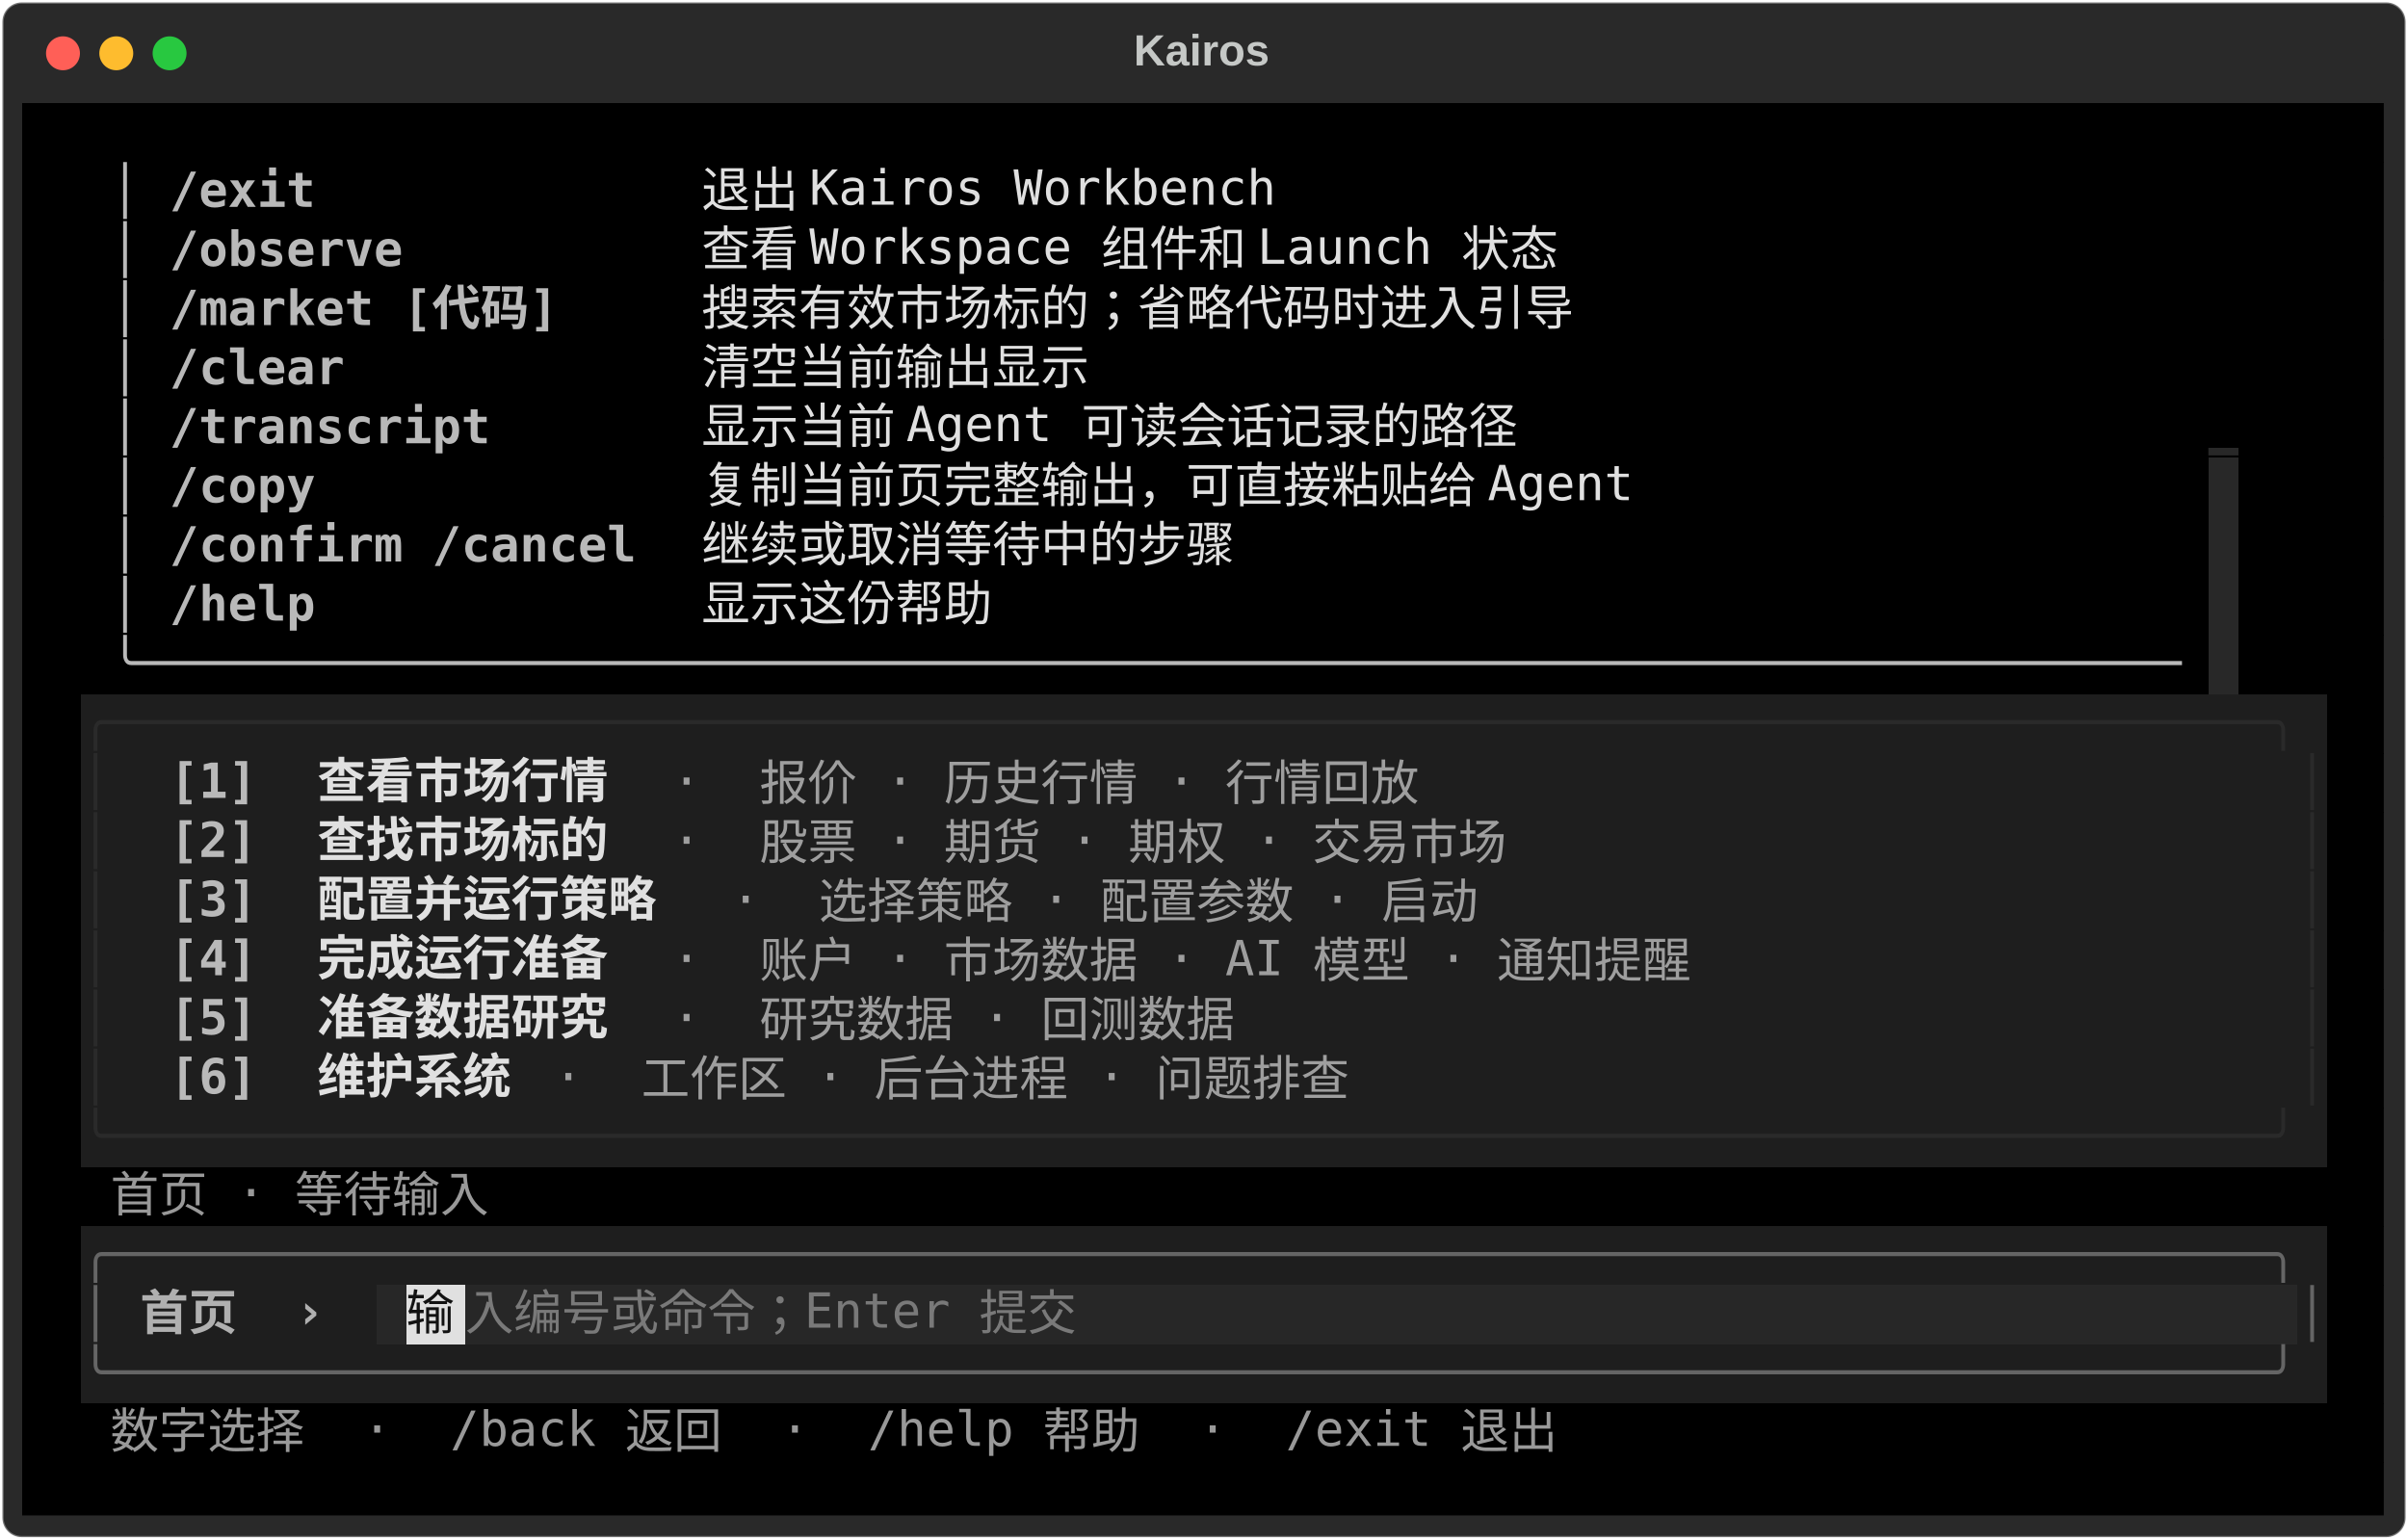
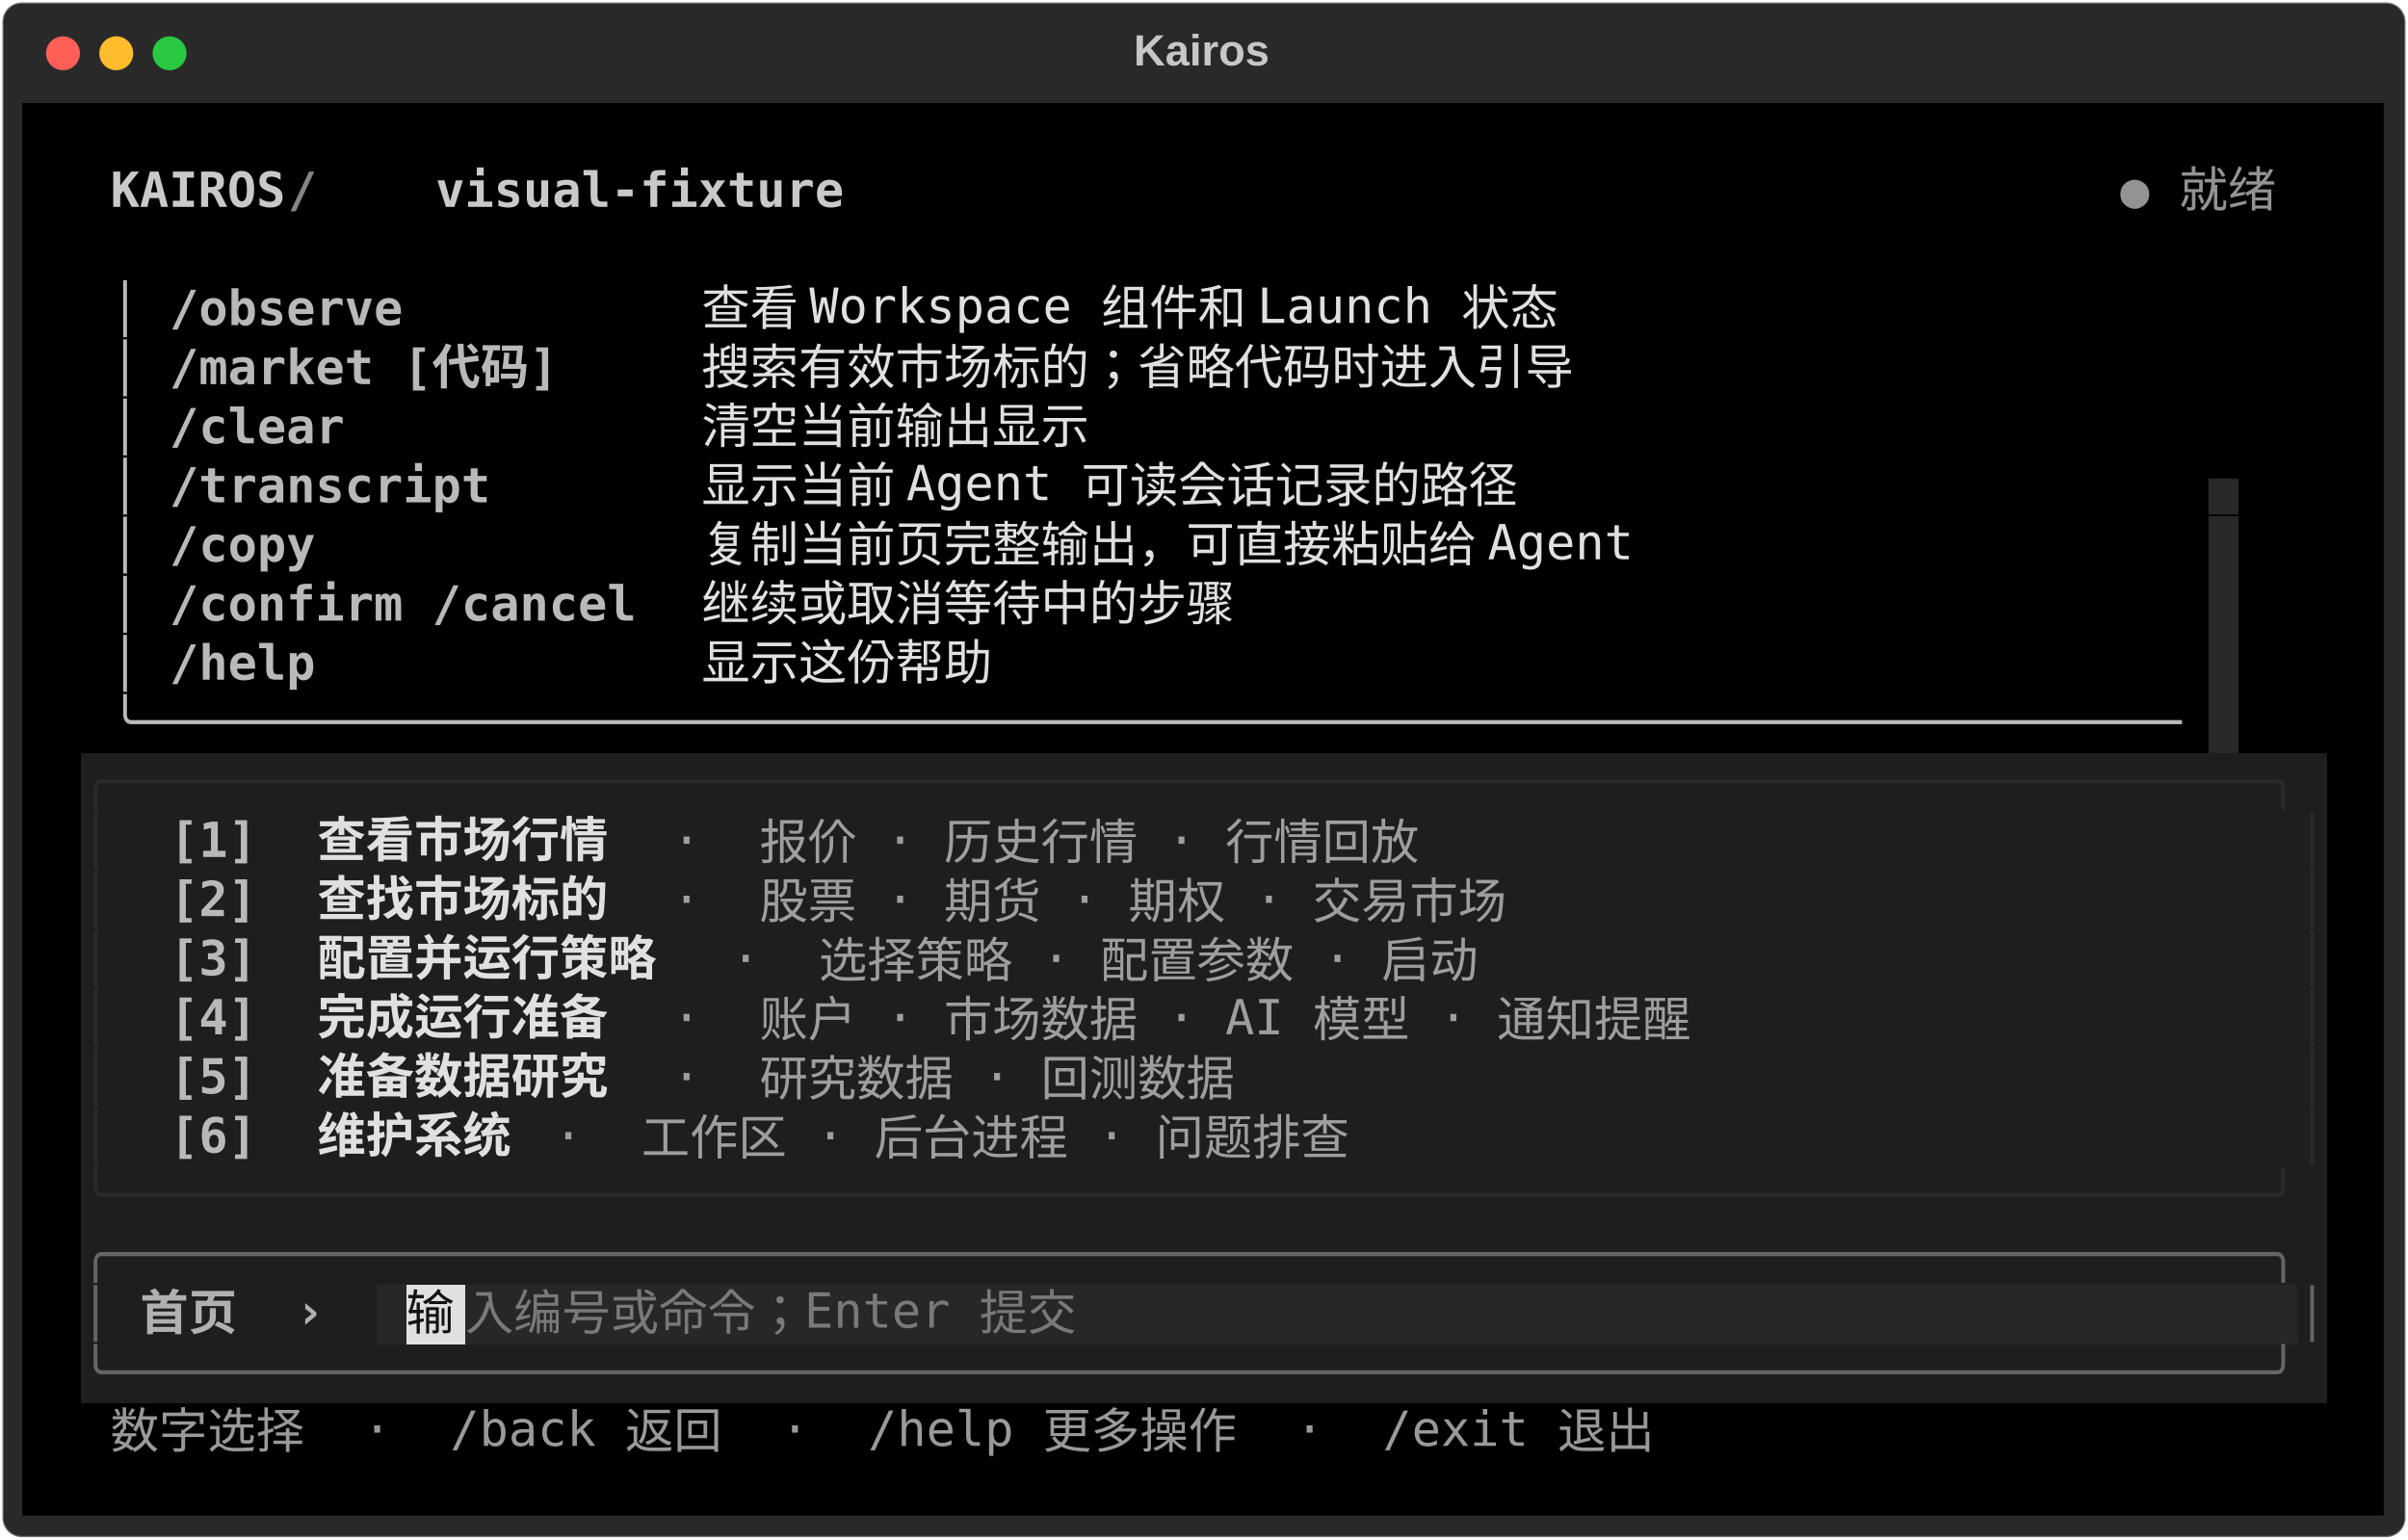
<svg xmlns="http://www.w3.org/2000/svg" class="rich-terminal" viewBox="0 0 994 635.6">
  <style>

    @font-face {
        font-family: "Fira Code";
        src: local("FiraCode-Regular"),
                url("https://cdnjs.cloudflare.com/ajax/libs/firacode/6.2.0/woff2/FiraCode-Regular.woff2") format("woff2"),
                url("https://cdnjs.cloudflare.com/ajax/libs/firacode/6.2.0/woff/FiraCode-Regular.woff") format("woff");
        font-style: normal;
        font-weight: 400;
    }
    @font-face {
        font-family: "Fira Code";
        src: local("FiraCode-Bold"),
                url("https://cdnjs.cloudflare.com/ajax/libs/firacode/6.2.0/woff2/FiraCode-Bold.woff2") format("woff2"),
                url("https://cdnjs.cloudflare.com/ajax/libs/firacode/6.2.0/woff/FiraCode-Bold.woff") format("woff");
        font-style: bold;
        font-weight: 700;
    }

    .terminal-matrix {
        font-family: Fira Code, monospace;
        font-size: 20px;
        line-height: 24.4px;
        font-variant-east-asian: full-width;
    }

    .terminal-title {
        font-size: 18px;
        font-weight: bold;
        font-family: arial;
    }

    .terminal-r1 { fill: #c5c8c6 }
- .terminal-r2 { fill: #b9b9b9 }
- .terminal-r3 { fill: #e0e0e0 }
- .terminal-r4 { fill: #b9b9b9;font-weight: bold }
- .terminal-r5 { fill: #282828 }
- .terminal-r6 { fill: #000000 }
- .terminal-r7 { fill: #2a2a2a }
- .terminal-r8 { fill: #e0e0e0;font-weight: bold }
- .terminal-r9 { fill: #9e9e9e }
- .terminal-r10 { fill: #999999 }
- .terminal-r11 { fill: #656565 }
- .terminal-r12 { fill: #b0b0b0;font-weight: bold }
- .terminal-r13 { fill: #121212 }
- .terminal-r14 { fill: #797979 }
+ .terminal-r2 { fill: #c9c9c9;font-weight: bold }
+ .terminal-r3 { fill: #848484;font-weight: bold }
+ .terminal-r4 { fill: #939393 }
+ .terminal-r5 { fill: #b9b9b9 }
+ .terminal-r6 { fill: #e0e0e0 }
+ .terminal-r7 { fill: #b9b9b9;font-weight: bold }
+ .terminal-r8 { fill: #282828 }
+ .terminal-r9 { fill: #000000 }
+ .terminal-r10 { fill: #2a2a2a }
+ .terminal-r11 { fill: #e0e0e0;font-weight: bold }
+ .terminal-r12 { fill: #9e9e9e }
+ .terminal-r13 { fill: #656565 }
+ .terminal-r14 { fill: #b0b0b0;font-weight: bold }
+ .terminal-r15 { fill: #121212 }
+ .terminal-r16 { fill: #797979 }
+ .terminal-r17 { fill: #999999 }
    </style>
  <defs>
    <clipPath id="terminal-clip-terminal">
      <rect x="0" y="0" width="975.0" height="584.6" />
    </clipPath>
    <clipPath id="terminal-line-0">
      <rect x="0" y="1.5" width="976" height="24.65" />
    </clipPath>
    <clipPath id="terminal-line-1">
      <rect x="0" y="25.9" width="976" height="24.65" />
    </clipPath>
    <clipPath id="terminal-line-2">
      <rect x="0" y="50.3" width="976" height="24.65" />
    </clipPath>
    <clipPath id="terminal-line-3">
      <rect x="0" y="74.7" width="976" height="24.65" />
    </clipPath>
    <clipPath id="terminal-line-4">
      <rect x="0" y="99.1" width="976" height="24.65" />
    </clipPath>
    <clipPath id="terminal-line-5">
      <rect x="0" y="123.5" width="976" height="24.65" />
    </clipPath>
    <clipPath id="terminal-line-6">
      <rect x="0" y="147.9" width="976" height="24.65" />
    </clipPath>
    <clipPath id="terminal-line-7">
      <rect x="0" y="172.3" width="976" height="24.65" />
    </clipPath>
    <clipPath id="terminal-line-8">
      <rect x="0" y="196.7" width="976" height="24.65" />
    </clipPath>
    <clipPath id="terminal-line-9">
      <rect x="0" y="221.1" width="976" height="24.65" />
    </clipPath>
    <clipPath id="terminal-line-10">
      <rect x="0" y="245.5" width="976" height="24.65" />
    </clipPath>
    <clipPath id="terminal-line-11">
      <rect x="0" y="269.9" width="976" height="24.65" />
    </clipPath>
    <clipPath id="terminal-line-12">
      <rect x="0" y="294.3" width="976" height="24.65" />
    </clipPath>
    <clipPath id="terminal-line-13">
      <rect x="0" y="318.7" width="976" height="24.65" />
    </clipPath>
    <clipPath id="terminal-line-14">
      <rect x="0" y="343.1" width="976" height="24.65" />
    </clipPath>
    <clipPath id="terminal-line-15">
      <rect x="0" y="367.5" width="976" height="24.65" />
    </clipPath>
    <clipPath id="terminal-line-16">
      <rect x="0" y="391.9" width="976" height="24.65" />
    </clipPath>
    <clipPath id="terminal-line-17">
      <rect x="0" y="416.3" width="976" height="24.65" />
    </clipPath>
    <clipPath id="terminal-line-18">
      <rect x="0" y="440.7" width="976" height="24.65" />
    </clipPath>
    <clipPath id="terminal-line-19">
      <rect x="0" y="465.1" width="976" height="24.65" />
    </clipPath>
    <clipPath id="terminal-line-20">
      <rect x="0" y="489.5" width="976" height="24.65" />
    </clipPath>
    <clipPath id="terminal-line-21">
      <rect x="0" y="513.9" width="976" height="24.65" />
    </clipPath>
    <clipPath id="terminal-line-22">
      <rect x="0" y="538.3" width="976" height="24.65" />
    </clipPath>
  </defs>
  <rect fill="#292929" stroke="rgba(255,255,255,0.35)" stroke-width="1" x="1" y="1" width="992" height="633.6" rx="8" />
  <text class="terminal-title" fill="#c5c8c6" text-anchor="middle" x="496" y="27">Kairos</text>
  <g transform="translate(26,22)">
    <circle cx="0" cy="0" r="7" fill="#ff5f57" />
    <circle cx="22" cy="0" r="7" fill="#febc2e" />
    <circle cx="44" cy="0" r="7" fill="#28c840" />
  </g>
  <g transform="translate(9, 41)" clip-path="url(#terminal-clip-terminal)">
    <rect fill="#000000" x="0" y="1.5" width="976" height="24.65" shape-rendering="crispEdges" />
    <rect fill="#000000" x="0" y="25.9" width="36.6" height="24.65" shape-rendering="crispEdges" />
-     <rect fill="#000000" x="36.6" y="25.9" width="12.2" height="24.65" shape-rendering="crispEdges" />
-     <rect fill="#000000" x="48.8" y="25.9" width="12.2" height="24.65" shape-rendering="crispEdges" />
-     <rect fill="#000000" x="61" y="25.9" width="219.6" height="24.65" shape-rendering="crispEdges" />
-     <rect fill="#000000" x="280.6" y="25.9" width="622.2" height="24.65" shape-rendering="crispEdges" />
-     <rect fill="#000000" x="902.8" y="25.9" width="12.2" height="24.65" shape-rendering="crispEdges" />
-     <rect fill="#000000" x="915" y="25.9" width="61" height="24.65" shape-rendering="crispEdges" />
-     <rect fill="#000000" x="0" y="50.3" width="36.6" height="24.65" shape-rendering="crispEdges" />
-     <rect fill="#000000" x="36.6" y="50.3" width="12.2" height="24.65" shape-rendering="crispEdges" />
-     <rect fill="#000000" x="48.8" y="50.3" width="12.2" height="24.65" shape-rendering="crispEdges" />
-     <rect fill="#000000" x="61" y="50.3" width="219.6" height="24.65" shape-rendering="crispEdges" />
-     <rect fill="#000000" x="280.6" y="50.3" width="622.2" height="24.65" shape-rendering="crispEdges" />
-     <rect fill="#000000" x="902.8" y="50.3" width="12.2" height="24.65" shape-rendering="crispEdges" />
-     <rect fill="#000000" x="915" y="50.3" width="61" height="24.65" shape-rendering="crispEdges" />
+     <rect fill="#000000" x="36.6" y="25.9" width="73.2" height="24.65" shape-rendering="crispEdges" />
+     <rect fill="#000000" x="109.8" y="25.9" width="61" height="24.65" shape-rendering="crispEdges" />
+     <rect fill="#000000" x="170.8" y="25.9" width="170.8" height="24.65" shape-rendering="crispEdges" />
+     <rect fill="#000000" x="341.6" y="25.9" width="524.6" height="24.65" shape-rendering="crispEdges" />
+     <rect fill="#000000" x="866.2" y="25.9" width="12.2" height="24.65" shape-rendering="crispEdges" />
+     <rect fill="#000000" x="878.4" y="25.9" width="12.2" height="24.65" shape-rendering="crispEdges" />
+     <rect fill="#000000" x="890.6" y="25.9" width="48.8" height="24.65" shape-rendering="crispEdges" />
+     <rect fill="#000000" x="939.4" y="25.9" width="36.6" height="24.65" shape-rendering="crispEdges" />
+     <rect fill="#000000" x="0" y="50.3" width="976" height="24.65" shape-rendering="crispEdges" />
    <rect fill="#000000" x="0" y="74.7" width="36.6" height="24.65" shape-rendering="crispEdges" />
    <rect fill="#000000" x="36.6" y="74.7" width="12.2" height="24.65" shape-rendering="crispEdges" />
    <rect fill="#000000" x="48.8" y="74.7" width="12.2" height="24.65" shape-rendering="crispEdges" />
    <rect fill="#000000" x="61" y="74.7" width="219.6" height="24.65" shape-rendering="crispEdges" />
    <rect fill="#000000" x="280.6" y="74.7" width="622.2" height="24.65" shape-rendering="crispEdges" />
    <rect fill="#000000" x="902.8" y="74.7" width="12.2" height="24.65" shape-rendering="crispEdges" />
    <rect fill="#000000" x="915" y="74.7" width="61" height="24.65" shape-rendering="crispEdges" />
    <rect fill="#000000" x="0" y="99.1" width="36.6" height="24.65" shape-rendering="crispEdges" />
    <rect fill="#000000" x="36.6" y="99.1" width="12.2" height="24.65" shape-rendering="crispEdges" />
    <rect fill="#000000" x="48.8" y="99.1" width="12.2" height="24.65" shape-rendering="crispEdges" />
    <rect fill="#000000" x="61" y="99.1" width="219.6" height="24.65" shape-rendering="crispEdges" />
    <rect fill="#000000" x="280.6" y="99.1" width="622.2" height="24.65" shape-rendering="crispEdges" />
    <rect fill="#000000" x="902.8" y="99.1" width="12.2" height="24.65" shape-rendering="crispEdges" />
    <rect fill="#000000" x="915" y="99.1" width="61" height="24.65" shape-rendering="crispEdges" />
    <rect fill="#000000" x="0" y="123.5" width="36.6" height="24.65" shape-rendering="crispEdges" />
    <rect fill="#000000" x="36.6" y="123.5" width="12.2" height="24.65" shape-rendering="crispEdges" />
    <rect fill="#000000" x="48.8" y="123.5" width="12.2" height="24.65" shape-rendering="crispEdges" />
    <rect fill="#000000" x="61" y="123.5" width="219.6" height="24.65" shape-rendering="crispEdges" />
    <rect fill="#000000" x="280.6" y="123.5" width="622.2" height="24.65" shape-rendering="crispEdges" />
    <rect fill="#000000" x="902.8" y="123.5" width="12.2" height="24.65" shape-rendering="crispEdges" />
    <rect fill="#000000" x="915" y="123.5" width="61" height="24.65" shape-rendering="crispEdges" />
    <rect fill="#000000" x="0" y="147.9" width="36.6" height="24.65" shape-rendering="crispEdges" />
    <rect fill="#000000" x="36.6" y="147.9" width="12.2" height="24.65" shape-rendering="crispEdges" />
    <rect fill="#000000" x="48.8" y="147.9" width="12.2" height="24.65" shape-rendering="crispEdges" />
    <rect fill="#000000" x="61" y="147.9" width="219.6" height="24.65" shape-rendering="crispEdges" />
    <rect fill="#000000" x="280.6" y="147.9" width="622.2" height="24.65" shape-rendering="crispEdges" />
-     <rect fill="#282828" x="902.8" y="147.9" width="12.2" height="24.65" shape-rendering="crispEdges" />
+     <rect fill="#000000" x="902.8" y="147.9" width="12.2" height="24.65" shape-rendering="crispEdges" />
    <rect fill="#000000" x="915" y="147.9" width="61" height="24.65" shape-rendering="crispEdges" />
    <rect fill="#000000" x="0" y="172.3" width="36.6" height="24.65" shape-rendering="crispEdges" />
    <rect fill="#000000" x="36.6" y="172.3" width="12.2" height="24.65" shape-rendering="crispEdges" />
    <rect fill="#000000" x="48.8" y="172.3" width="12.2" height="24.65" shape-rendering="crispEdges" />
    <rect fill="#000000" x="61" y="172.3" width="219.6" height="24.65" shape-rendering="crispEdges" />
    <rect fill="#000000" x="280.6" y="172.3" width="622.2" height="24.65" shape-rendering="crispEdges" />
    <rect fill="#282828" x="902.8" y="172.3" width="12.2" height="24.65" shape-rendering="crispEdges" />
    <rect fill="#000000" x="915" y="172.3" width="61" height="24.65" shape-rendering="crispEdges" />
    <rect fill="#000000" x="0" y="196.7" width="36.6" height="24.65" shape-rendering="crispEdges" />
    <rect fill="#000000" x="36.6" y="196.7" width="12.2" height="24.65" shape-rendering="crispEdges" />
    <rect fill="#000000" x="48.8" y="196.7" width="12.2" height="24.65" shape-rendering="crispEdges" />
    <rect fill="#000000" x="61" y="196.7" width="219.6" height="24.65" shape-rendering="crispEdges" />
    <rect fill="#000000" x="280.6" y="196.7" width="622.2" height="24.65" shape-rendering="crispEdges" />
    <rect fill="#282828" x="902.8" y="196.7" width="12.2" height="24.65" shape-rendering="crispEdges" />
    <rect fill="#000000" x="915" y="196.7" width="61" height="24.65" shape-rendering="crispEdges" />
    <rect fill="#000000" x="0" y="221.1" width="36.6" height="24.65" shape-rendering="crispEdges" />
-     <rect fill="#000000" x="36.6" y="221.1" width="866.2" height="24.65" shape-rendering="crispEdges" />
+     <rect fill="#000000" x="36.6" y="221.1" width="12.2" height="24.65" shape-rendering="crispEdges" />
+     <rect fill="#000000" x="48.8" y="221.1" width="12.2" height="24.65" shape-rendering="crispEdges" />
+     <rect fill="#000000" x="61" y="221.1" width="219.6" height="24.65" shape-rendering="crispEdges" />
+     <rect fill="#000000" x="280.6" y="221.1" width="622.2" height="24.65" shape-rendering="crispEdges" />
    <rect fill="#282828" x="902.8" y="221.1" width="12.2" height="24.65" shape-rendering="crispEdges" />
    <rect fill="#000000" x="915" y="221.1" width="61" height="24.65" shape-rendering="crispEdges" />
-     <rect fill="#000000" x="0" y="245.5" width="24.4" height="24.65" shape-rendering="crispEdges" />
-     <rect fill="#1e1e1e" x="24.4" y="245.5" width="927.2" height="24.65" shape-rendering="crispEdges" />
-     <rect fill="#000000" x="951.6" y="245.5" width="24.4" height="24.65" shape-rendering="crispEdges" />
+     <rect fill="#000000" x="0" y="245.5" width="36.6" height="24.65" shape-rendering="crispEdges" />
+     <rect fill="#000000" x="36.6" y="245.5" width="866.2" height="24.65" shape-rendering="crispEdges" />
+     <rect fill="#282828" x="902.8" y="245.5" width="12.2" height="24.65" shape-rendering="crispEdges" />
+     <rect fill="#000000" x="915" y="245.5" width="61" height="24.65" shape-rendering="crispEdges" />
    <rect fill="#000000" x="0" y="269.9" width="24.4" height="24.65" shape-rendering="crispEdges" />
-     <rect fill="#1e1e1e" x="24.4" y="269.9" width="12.2" height="24.65" shape-rendering="crispEdges" />
-     <rect fill="#1e1e1e" x="36.6" y="269.9" width="12.2" height="24.65" shape-rendering="crispEdges" />
-     <rect fill="#1e1e1e" x="48.8" y="269.9" width="12.2" height="24.65" shape-rendering="crispEdges" />
-     <rect fill="#1e1e1e" x="61" y="269.9" width="61" height="24.65" shape-rendering="crispEdges" />
-     <rect fill="#1e1e1e" x="122" y="269.9" width="146.4" height="24.65" shape-rendering="crispEdges" />
-     <rect fill="#1e1e1e" x="268.4" y="269.9" width="378.2" height="24.65" shape-rendering="crispEdges" />
-     <rect fill="#1e1e1e" x="646.6" y="269.9" width="280.6" height="24.65" shape-rendering="crispEdges" />
-     <rect fill="#1e1e1e" x="927.2" y="269.9" width="12.2" height="24.65" shape-rendering="crispEdges" />
-     <rect fill="#1e1e1e" x="939.4" y="269.9" width="12.2" height="24.65" shape-rendering="crispEdges" />
+     <rect fill="#1e1e1e" x="24.4" y="269.9" width="927.2" height="24.65" shape-rendering="crispEdges" />
    <rect fill="#000000" x="951.6" y="269.9" width="24.4" height="24.65" shape-rendering="crispEdges" />
    <rect fill="#000000" x="0" y="294.3" width="24.4" height="24.65" shape-rendering="crispEdges" />
    <rect fill="#1e1e1e" x="24.4" y="294.3" width="12.2" height="24.65" shape-rendering="crispEdges" />
    <rect fill="#1e1e1e" x="36.6" y="294.3" width="12.2" height="24.65" shape-rendering="crispEdges" />
    <rect fill="#1e1e1e" x="48.8" y="294.3" width="12.2" height="24.65" shape-rendering="crispEdges" />
    <rect fill="#1e1e1e" x="61" y="294.3" width="61" height="24.65" shape-rendering="crispEdges" />
    <rect fill="#1e1e1e" x="122" y="294.3" width="146.4" height="24.65" shape-rendering="crispEdges" />
-     <rect fill="#1e1e1e" x="268.4" y="294.3" width="414.8" height="24.65" shape-rendering="crispEdges" />
-     <rect fill="#1e1e1e" x="683.2" y="294.3" width="244" height="24.65" shape-rendering="crispEdges" />
+     <rect fill="#1e1e1e" x="268.4" y="294.3" width="378.2" height="24.65" shape-rendering="crispEdges" />
+     <rect fill="#1e1e1e" x="646.6" y="294.3" width="280.6" height="24.65" shape-rendering="crispEdges" />
    <rect fill="#1e1e1e" x="927.2" y="294.3" width="12.2" height="24.65" shape-rendering="crispEdges" />
    <rect fill="#1e1e1e" x="939.4" y="294.3" width="12.2" height="24.65" shape-rendering="crispEdges" />
    <rect fill="#000000" x="951.6" y="294.3" width="24.4" height="24.65" shape-rendering="crispEdges" />
    <rect fill="#000000" x="0" y="318.7" width="24.4" height="24.65" shape-rendering="crispEdges" />
    <rect fill="#1e1e1e" x="24.4" y="318.7" width="12.2" height="24.65" shape-rendering="crispEdges" />
    <rect fill="#1e1e1e" x="36.6" y="318.7" width="12.2" height="24.65" shape-rendering="crispEdges" />
    <rect fill="#1e1e1e" x="48.8" y="318.7" width="12.2" height="24.65" shape-rendering="crispEdges" />
    <rect fill="#1e1e1e" x="61" y="318.7" width="61" height="24.65" shape-rendering="crispEdges" />
-     <rect fill="#1e1e1e" x="122" y="318.7" width="170.8" height="24.65" shape-rendering="crispEdges" />
-     <rect fill="#1e1e1e" x="292.8" y="318.7" width="378.2" height="24.65" shape-rendering="crispEdges" />
-     <rect fill="#1e1e1e" x="671" y="318.7" width="256.2" height="24.65" shape-rendering="crispEdges" />
+     <rect fill="#1e1e1e" x="122" y="318.7" width="146.4" height="24.65" shape-rendering="crispEdges" />
+     <rect fill="#1e1e1e" x="268.4" y="318.7" width="414.8" height="24.65" shape-rendering="crispEdges" />
+     <rect fill="#1e1e1e" x="683.2" y="318.7" width="244" height="24.65" shape-rendering="crispEdges" />
    <rect fill="#1e1e1e" x="927.2" y="318.7" width="12.2" height="24.65" shape-rendering="crispEdges" />
    <rect fill="#1e1e1e" x="939.4" y="318.7" width="12.2" height="24.65" shape-rendering="crispEdges" />
    <rect fill="#000000" x="951.6" y="318.7" width="24.4" height="24.65" shape-rendering="crispEdges" />
    <rect fill="#000000" x="0" y="343.1" width="24.4" height="24.65" shape-rendering="crispEdges" />
    <rect fill="#1e1e1e" x="24.4" y="343.1" width="12.2" height="24.65" shape-rendering="crispEdges" />
    <rect fill="#1e1e1e" x="36.6" y="343.1" width="12.2" height="24.65" shape-rendering="crispEdges" />
    <rect fill="#1e1e1e" x="48.8" y="343.1" width="12.2" height="24.65" shape-rendering="crispEdges" />
    <rect fill="#1e1e1e" x="61" y="343.1" width="61" height="24.65" shape-rendering="crispEdges" />
-     <rect fill="#1e1e1e" x="122" y="343.1" width="146.4" height="24.65" shape-rendering="crispEdges" />
-     <rect fill="#1e1e1e" x="268.4" y="343.1" width="500.2" height="24.65" shape-rendering="crispEdges" />
-     <rect fill="#1e1e1e" x="768.6" y="343.1" width="158.6" height="24.65" shape-rendering="crispEdges" />
+     <rect fill="#1e1e1e" x="122" y="343.1" width="170.8" height="24.65" shape-rendering="crispEdges" />
+     <rect fill="#1e1e1e" x="292.8" y="343.1" width="378.2" height="24.65" shape-rendering="crispEdges" />
+     <rect fill="#1e1e1e" x="671" y="343.1" width="256.2" height="24.65" shape-rendering="crispEdges" />
    <rect fill="#1e1e1e" x="927.2" y="343.1" width="12.2" height="24.65" shape-rendering="crispEdges" />
    <rect fill="#1e1e1e" x="939.4" y="343.1" width="12.2" height="24.65" shape-rendering="crispEdges" />
    <rect fill="#000000" x="951.6" y="343.1" width="24.4" height="24.65" shape-rendering="crispEdges" />
    <rect fill="#000000" x="0" y="367.5" width="24.4" height="24.65" shape-rendering="crispEdges" />
    <rect fill="#1e1e1e" x="24.4" y="367.5" width="12.2" height="24.65" shape-rendering="crispEdges" />
    <rect fill="#1e1e1e" x="36.6" y="367.5" width="12.2" height="24.65" shape-rendering="crispEdges" />
    <rect fill="#1e1e1e" x="48.8" y="367.5" width="12.2" height="24.65" shape-rendering="crispEdges" />
    <rect fill="#1e1e1e" x="61" y="367.5" width="61" height="24.65" shape-rendering="crispEdges" />
    <rect fill="#1e1e1e" x="122" y="367.5" width="146.4" height="24.65" shape-rendering="crispEdges" />
-     <rect fill="#1e1e1e" x="268.4" y="367.5" width="292.8" height="24.65" shape-rendering="crispEdges" />
-     <rect fill="#1e1e1e" x="561.2" y="367.5" width="366" height="24.65" shape-rendering="crispEdges" />
+     <rect fill="#1e1e1e" x="268.4" y="367.5" width="500.2" height="24.65" shape-rendering="crispEdges" />
+     <rect fill="#1e1e1e" x="768.6" y="367.5" width="158.6" height="24.65" shape-rendering="crispEdges" />
    <rect fill="#1e1e1e" x="927.2" y="367.5" width="12.2" height="24.65" shape-rendering="crispEdges" />
    <rect fill="#1e1e1e" x="939.4" y="367.5" width="12.2" height="24.65" shape-rendering="crispEdges" />
    <rect fill="#000000" x="951.6" y="367.5" width="24.4" height="24.65" shape-rendering="crispEdges" />
    <rect fill="#000000" x="0" y="391.9" width="24.4" height="24.65" shape-rendering="crispEdges" />
    <rect fill="#1e1e1e" x="24.4" y="391.9" width="12.2" height="24.65" shape-rendering="crispEdges" />
    <rect fill="#1e1e1e" x="36.6" y="391.9" width="12.2" height="24.65" shape-rendering="crispEdges" />
    <rect fill="#1e1e1e" x="48.8" y="391.9" width="12.2" height="24.65" shape-rendering="crispEdges" />
    <rect fill="#1e1e1e" x="61" y="391.9" width="61" height="24.65" shape-rendering="crispEdges" />
-     <rect fill="#1e1e1e" x="122" y="391.9" width="97.6" height="24.65" shape-rendering="crispEdges" />
-     <rect fill="#1e1e1e" x="219.6" y="391.9" width="402.6" height="24.65" shape-rendering="crispEdges" />
-     <rect fill="#1e1e1e" x="622.2" y="391.9" width="305" height="24.65" shape-rendering="crispEdges" />
+     <rect fill="#1e1e1e" x="122" y="391.9" width="146.4" height="24.65" shape-rendering="crispEdges" />
+     <rect fill="#1e1e1e" x="268.4" y="391.9" width="292.8" height="24.65" shape-rendering="crispEdges" />
+     <rect fill="#1e1e1e" x="561.2" y="391.9" width="366" height="24.65" shape-rendering="crispEdges" />
    <rect fill="#1e1e1e" x="927.2" y="391.9" width="12.2" height="24.65" shape-rendering="crispEdges" />
    <rect fill="#1e1e1e" x="939.4" y="391.9" width="12.2" height="24.65" shape-rendering="crispEdges" />
    <rect fill="#000000" x="951.6" y="391.9" width="24.4" height="24.65" shape-rendering="crispEdges" />
    <rect fill="#000000" x="0" y="416.3" width="24.4" height="24.65" shape-rendering="crispEdges" />
-     <rect fill="#1e1e1e" x="24.4" y="416.3" width="927.2" height="24.65" shape-rendering="crispEdges" />
+     <rect fill="#1e1e1e" x="24.4" y="416.3" width="12.2" height="24.65" shape-rendering="crispEdges" />
+     <rect fill="#1e1e1e" x="36.6" y="416.3" width="12.2" height="24.65" shape-rendering="crispEdges" />
+     <rect fill="#1e1e1e" x="48.8" y="416.3" width="12.2" height="24.65" shape-rendering="crispEdges" />
+     <rect fill="#1e1e1e" x="61" y="416.3" width="61" height="24.65" shape-rendering="crispEdges" />
+     <rect fill="#1e1e1e" x="122" y="416.3" width="97.6" height="24.65" shape-rendering="crispEdges" />
+     <rect fill="#1e1e1e" x="219.6" y="416.3" width="402.6" height="24.65" shape-rendering="crispEdges" />
+     <rect fill="#1e1e1e" x="622.2" y="416.3" width="305" height="24.65" shape-rendering="crispEdges" />
+     <rect fill="#1e1e1e" x="927.2" y="416.3" width="12.2" height="24.65" shape-rendering="crispEdges" />
+     <rect fill="#1e1e1e" x="939.4" y="416.3" width="12.2" height="24.65" shape-rendering="crispEdges" />
    <rect fill="#000000" x="951.6" y="416.3" width="24.4" height="24.65" shape-rendering="crispEdges" />
-     <rect fill="#000000" x="0" y="440.7" width="36.6" height="24.65" shape-rendering="crispEdges" />
-     <rect fill="#000000" x="36.6" y="440.7" width="183" height="24.65" shape-rendering="crispEdges" />
-     <rect fill="#000000" x="219.6" y="440.7" width="756.4" height="24.65" shape-rendering="crispEdges" />
+     <rect fill="#000000" x="0" y="440.7" width="24.4" height="24.65" shape-rendering="crispEdges" />
+     <rect fill="#1e1e1e" x="24.4" y="440.7" width="927.2" height="24.65" shape-rendering="crispEdges" />
+     <rect fill="#000000" x="951.6" y="440.7" width="24.4" height="24.65" shape-rendering="crispEdges" />
    <rect fill="#000000" x="0" y="465.1" width="24.4" height="24.65" shape-rendering="crispEdges" />
    <rect fill="#1e1e1e" x="24.4" y="465.1" width="927.2" height="24.65" shape-rendering="crispEdges" />
    <rect fill="#000000" x="951.6" y="465.1" width="24.4" height="24.65" shape-rendering="crispEdges" />
    <rect fill="#000000" x="0" y="489.5" width="24.4" height="24.65" shape-rendering="crispEdges" />
    <rect fill="#1e1e1e" x="24.4" y="489.5" width="12.2" height="24.65" shape-rendering="crispEdges" />
    <rect fill="#1e1e1e" x="36.6" y="489.5" width="12.2" height="24.65" shape-rendering="crispEdges" />
    <rect fill="#1e1e1e" x="48.8" y="489.5" width="85.4" height="24.65" shape-rendering="crispEdges" />
    <rect fill="#1e1e1e" x="134.2" y="489.5" width="12.2" height="24.65" shape-rendering="crispEdges" />
    <rect fill="#272727" x="146.4" y="489.5" width="12.2" height="24.65" shape-rendering="crispEdges" />
    <rect fill="#e0e0e0" x="158.6" y="489.5" width="24.4" height="24.65" shape-rendering="crispEdges" />
    <rect fill="#272727" x="183" y="489.5" width="292.8" height="24.65" shape-rendering="crispEdges" />
    <rect fill="#272727" x="475.8" y="489.5" width="451.4" height="24.65" shape-rendering="crispEdges" />
    <rect fill="#272727" x="927.2" y="489.5" width="12.2" height="24.65" shape-rendering="crispEdges" />
    <rect fill="#1e1e1e" x="939.4" y="489.5" width="12.2" height="24.65" shape-rendering="crispEdges" />
    <rect fill="#000000" x="951.6" y="489.5" width="24.4" height="24.65" shape-rendering="crispEdges" />
    <rect fill="#000000" x="0" y="513.9" width="24.4" height="24.65" shape-rendering="crispEdges" />
    <rect fill="#1e1e1e" x="24.4" y="513.9" width="927.2" height="24.65" shape-rendering="crispEdges" />
    <rect fill="#000000" x="951.6" y="513.9" width="24.4" height="24.65" shape-rendering="crispEdges" />
    <rect fill="#000000" x="0" y="538.3" width="36.6" height="24.65" shape-rendering="crispEdges" />
-     <rect fill="#000000" x="36.6" y="538.3" width="646.6" height="24.65" shape-rendering="crispEdges" />
-     <rect fill="#000000" x="683.2" y="538.3" width="292.8" height="24.65" shape-rendering="crispEdges" />
+     <rect fill="#000000" x="36.6" y="538.3" width="695.4" height="24.65" shape-rendering="crispEdges" />
+     <rect fill="#000000" x="732" y="538.3" width="244" height="24.65" shape-rendering="crispEdges" />
    <rect fill="#000000" x="0" y="562.7" width="36.6" height="24.65" shape-rendering="crispEdges" />
    <rect fill="#000000" x="36.6" y="562.7" width="902.8" height="24.65" shape-rendering="crispEdges" />
    <rect fill="#000000" x="939.4" y="562.7" width="36.6" height="24.65" shape-rendering="crispEdges" />
    <g class="terminal-matrix">
      <text class="terminal-r1" x="976" y="20" textLength="12.2" clip-path="url(#terminal-line-0)">
</text>
-       <text class="terminal-r2" x="36.6" y="44.4" textLength="12.2" clip-path="url(#terminal-line-1)">│</text>
-       <text class="terminal-r4" x="61" y="44.4" textLength="219.6" clip-path="url(#terminal-line-1)">/exit             </text>
-       <text class="terminal-r3" x="280.6" y="44.4" textLength="597.8" clip-path="url(#terminal-line-1)">退出 Kairos Workbench                              </text>
+       <text class="terminal-r2" x="36.6" y="44.4" textLength="73.2" clip-path="url(#terminal-line-1)">KAIROS</text>
+       <text class="terminal-r3" x="109.8" y="44.4" textLength="61" clip-path="url(#terminal-line-1)">  /  </text>
+       <text class="terminal-r2" x="170.8" y="44.4" textLength="170.8" clip-path="url(#terminal-line-1)">visual-fixture</text>
+       <text class="terminal-r4" x="866.2" y="44.4" textLength="12.2" clip-path="url(#terminal-line-1)">●</text>
+       <text class="terminal-r4" x="890.6" y="44.4" textLength="24.4" clip-path="url(#terminal-line-1)">就绪</text>
      <text class="terminal-r1" x="976" y="44.4" textLength="12.2" clip-path="url(#terminal-line-1)">
</text>
-       <text class="terminal-r2" x="36.6" y="68.8" textLength="12.2" clip-path="url(#terminal-line-2)">│</text>
-       <text class="terminal-r4" x="61" y="68.8" textLength="219.6" clip-path="url(#terminal-line-2)">/observe          </text>
-       <text class="terminal-r3" x="280.6" y="68.8" textLength="536.8" clip-path="url(#terminal-line-2)">查看 Workspace 组件和 Launch 状态                  </text>
      <text class="terminal-r1" x="976" y="68.8" textLength="12.2" clip-path="url(#terminal-line-2)">
</text>
-       <text class="terminal-r2" x="36.6" y="93.2" textLength="12.2" clip-path="url(#terminal-line-3)">│</text>
-       <text class="terminal-r4" x="61" y="93.2" textLength="195.2" clip-path="url(#terminal-line-3)">/market [代码]    </text>
-       <text class="terminal-r3" x="280.6" y="93.2" textLength="402.6" clip-path="url(#terminal-line-3)">搜索有效市场标的；省略代码时进入引导               </text>
+       <text class="terminal-r5" x="36.6" y="93.2" textLength="12.2" clip-path="url(#terminal-line-3)">│</text>
+       <text class="terminal-r7" x="61" y="93.2" textLength="219.6" clip-path="url(#terminal-line-3)">/observe          </text>
+       <text class="terminal-r6" x="280.6" y="93.2" textLength="536.8" clip-path="url(#terminal-line-3)">查看 Workspace 组件和 Launch 状态                  </text>
      <text class="terminal-r1" x="976" y="93.2" textLength="12.2" clip-path="url(#terminal-line-3)">
</text>
-       <text class="terminal-r2" x="36.6" y="117.6" textLength="12.2" clip-path="url(#terminal-line-4)">│</text>
-       <text class="terminal-r4" x="61" y="117.6" textLength="219.6" clip-path="url(#terminal-line-4)">/clear            </text>
-       <text class="terminal-r3" x="280.6" y="117.6" textLength="524.6" clip-path="url(#terminal-line-4)">清空当前输出显示                                   </text>
+       <text class="terminal-r5" x="36.6" y="117.6" textLength="12.2" clip-path="url(#terminal-line-4)">│</text>
+       <text class="terminal-r7" x="61" y="117.6" textLength="195.2" clip-path="url(#terminal-line-4)">/market [代码]    </text>
+       <text class="terminal-r6" x="280.6" y="117.6" textLength="402.6" clip-path="url(#terminal-line-4)">搜索有效市场标的；省略代码时进入引导               </text>
      <text class="terminal-r1" x="976" y="117.6" textLength="12.2" clip-path="url(#terminal-line-4)">
</text>
-       <text class="terminal-r2" x="36.6" y="142" textLength="12.2" clip-path="url(#terminal-line-5)">│</text>
-       <text class="terminal-r4" x="61" y="142" textLength="219.6" clip-path="url(#terminal-line-5)">/transcript       </text>
-       <text class="terminal-r3" x="280.6" y="142" textLength="463.6" clip-path="url(#terminal-line-5)">显示当前 Agent 可读会话记录的路径                  </text>
-       <text class="terminal-r5" x="902.8" y="142" textLength="12.2" clip-path="url(#terminal-line-5)">▁</text>
+       <text class="terminal-r5" x="36.6" y="142" textLength="12.2" clip-path="url(#terminal-line-5)">│</text>
+       <text class="terminal-r7" x="61" y="142" textLength="219.6" clip-path="url(#terminal-line-5)">/clear            </text>
+       <text class="terminal-r6" x="280.6" y="142" textLength="524.6" clip-path="url(#terminal-line-5)">清空当前输出显示                                   </text>
      <text class="terminal-r1" x="976" y="142" textLength="12.2" clip-path="url(#terminal-line-5)">
</text>
-       <text class="terminal-r2" x="36.6" y="166.4" textLength="12.2" clip-path="url(#terminal-line-6)">│</text>
-       <text class="terminal-r4" x="61" y="166.4" textLength="219.6" clip-path="url(#terminal-line-6)">/copy             </text>
-       <text class="terminal-r3" x="280.6" y="166.4" textLength="427" clip-path="url(#terminal-line-6)">复制当前页完整输出，可直接粘贴给 Agent             </text>
+       <text class="terminal-r5" x="36.6" y="166.4" textLength="12.2" clip-path="url(#terminal-line-6)">│</text>
+       <text class="terminal-r7" x="61" y="166.4" textLength="219.6" clip-path="url(#terminal-line-6)">/transcript       </text>
+       <text class="terminal-r6" x="280.6" y="166.4" textLength="463.6" clip-path="url(#terminal-line-6)">显示当前 Agent 可读会话记录的路径                  </text>
+       <text class="terminal-r8" x="902.8" y="166.4" textLength="12.2" clip-path="url(#terminal-line-6)">▅</text>
      <text class="terminal-r1" x="976" y="166.4" textLength="12.2" clip-path="url(#terminal-line-6)">
</text>
-       <text class="terminal-r2" x="36.6" y="190.8" textLength="12.2" clip-path="url(#terminal-line-7)">│</text>
-       <text class="terminal-r4" x="61" y="190.8" textLength="219.6" clip-path="url(#terminal-line-7)">/confirm /cancel  </text>
-       <text class="terminal-r3" x="280.6" y="190.8" textLength="488" clip-path="url(#terminal-line-7)">继续或取消等待中的步骤                             </text>
+       <text class="terminal-r5" x="36.6" y="190.8" textLength="12.2" clip-path="url(#terminal-line-7)">│</text>
+       <text class="terminal-r7" x="61" y="190.8" textLength="219.6" clip-path="url(#terminal-line-7)">/copy             </text>
+       <text class="terminal-r6" x="280.6" y="190.8" textLength="427" clip-path="url(#terminal-line-7)">复制当前页完整输出，可直接粘贴给 Agent             </text>
      <text class="terminal-r1" x="976" y="190.8" textLength="12.2" clip-path="url(#terminal-line-7)">
</text>
-       <text class="terminal-r2" x="36.6" y="215.2" textLength="12.2" clip-path="url(#terminal-line-8)">│</text>
-       <text class="terminal-r4" x="61" y="215.2" textLength="219.6" clip-path="url(#terminal-line-8)">/help             </text>
-       <text class="terminal-r3" x="280.6" y="215.2" textLength="549" clip-path="url(#terminal-line-8)">显示这份帮助                                       </text>
+       <text class="terminal-r5" x="36.6" y="215.2" textLength="12.2" clip-path="url(#terminal-line-8)">│</text>
+       <text class="terminal-r7" x="61" y="215.2" textLength="219.6" clip-path="url(#terminal-line-8)">/confirm /cancel  </text>
+       <text class="terminal-r6" x="280.6" y="215.2" textLength="488" clip-path="url(#terminal-line-8)">继续或取消等待中的步骤                             </text>
      <text class="terminal-r1" x="976" y="215.2" textLength="12.2" clip-path="url(#terminal-line-8)">
</text>
-       <text class="terminal-r2" x="36.6" y="239.6" textLength="866.2" clip-path="url(#terminal-line-9)">╰──────────────────────────────────────────────────────────────────────</text>
+       <text class="terminal-r5" x="36.6" y="239.6" textLength="12.2" clip-path="url(#terminal-line-9)">│</text>
+       <text class="terminal-r7" x="61" y="239.6" textLength="219.6" clip-path="url(#terminal-line-9)">/help             </text>
+       <text class="terminal-r6" x="280.6" y="239.6" textLength="549" clip-path="url(#terminal-line-9)">显示这份帮助                                       </text>
      <text class="terminal-r1" x="976" y="239.6" textLength="12.2" clip-path="url(#terminal-line-9)">
</text>
-       <text class="terminal-r7" x="24.4" y="264" textLength="927.2" clip-path="url(#terminal-line-10)">╭──────────────────────────────────────────────────────────────────────────╮</text>
+       <text class="terminal-r5" x="36.6" y="264" textLength="866.2" clip-path="url(#terminal-line-10)">╰──────────────────────────────────────────────────────────────────────</text>
      <text class="terminal-r1" x="976" y="264" textLength="12.2" clip-path="url(#terminal-line-10)">
</text>
-       <text class="terminal-r7" x="24.4" y="288.4" textLength="12.2" clip-path="url(#terminal-line-11)">│</text>
-       <text class="terminal-r4" x="61" y="288.4" textLength="61" clip-path="url(#terminal-line-11)">[1]  </text>
-       <text class="terminal-r8" x="122" y="288.4" textLength="73.2" clip-path="url(#terminal-line-11)">查看市场行情</text>
-       <text class="terminal-r9" x="268.4" y="288.4" textLength="256.2" clip-path="url(#terminal-line-11)">  ·  报价 · 历史行情 · 行情回放</text>
-       <text class="terminal-r7" x="939.4" y="288.4" textLength="12.2" clip-path="url(#terminal-line-11)">│</text>
+       <text class="terminal-r10" x="24.4" y="288.4" textLength="927.2" clip-path="url(#terminal-line-11)">╭──────────────────────────────────────────────────────────────────────────╮</text>
      <text class="terminal-r1" x="976" y="288.4" textLength="12.2" clip-path="url(#terminal-line-11)">
</text>
-       <text class="terminal-r7" x="24.4" y="312.8" textLength="12.2" clip-path="url(#terminal-line-12)">│</text>
-       <text class="terminal-r4" x="61" y="312.8" textLength="61" clip-path="url(#terminal-line-12)">[2]  </text>
-       <text class="terminal-r8" x="122" y="312.8" textLength="73.2" clip-path="url(#terminal-line-12)">查找市场标的</text>
-       <text class="terminal-r9" x="268.4" y="312.8" textLength="292.8" clip-path="url(#terminal-line-12)">  ·  股票 · 期货 · 期权 · 交易市场</text>
-       <text class="terminal-r7" x="939.4" y="312.8" textLength="12.2" clip-path="url(#terminal-line-12)">│</text>
+       <text class="terminal-r10" x="24.4" y="312.8" textLength="12.2" clip-path="url(#terminal-line-12)">│</text>
+       <text class="terminal-r7" x="61" y="312.8" textLength="61" clip-path="url(#terminal-line-12)">[1]  </text>
+       <text class="terminal-r11" x="122" y="312.8" textLength="73.2" clip-path="url(#terminal-line-12)">查看市场行情</text>
+       <text class="terminal-r12" x="268.4" y="312.8" textLength="256.2" clip-path="url(#terminal-line-12)">  ·  报价 · 历史行情 · 行情回放</text>
+       <text class="terminal-r10" x="939.4" y="312.8" textLength="12.2" clip-path="url(#terminal-line-12)">│</text>
      <text class="terminal-r1" x="976" y="312.8" textLength="12.2" clip-path="url(#terminal-line-12)">
</text>
-       <text class="terminal-r7" x="24.4" y="337.2" textLength="12.2" clip-path="url(#terminal-line-13)">│</text>
-       <text class="terminal-r4" x="61" y="337.2" textLength="61" clip-path="url(#terminal-line-13)">[3]  </text>
-       <text class="terminal-r8" x="122" y="337.2" textLength="85.4" clip-path="url(#terminal-line-13)">配置并运行策略</text>
-       <text class="terminal-r9" x="292.8" y="337.2" textLength="256.2" clip-path="url(#terminal-line-13)">  ·  选择策略 · 配置参数 · 启动</text>
-       <text class="terminal-r7" x="939.4" y="337.2" textLength="12.2" clip-path="url(#terminal-line-13)">│</text>
+       <text class="terminal-r10" x="24.4" y="337.2" textLength="12.2" clip-path="url(#terminal-line-13)">│</text>
+       <text class="terminal-r7" x="61" y="337.2" textLength="61" clip-path="url(#terminal-line-13)">[2]  </text>
+       <text class="terminal-r11" x="122" y="337.2" textLength="73.2" clip-path="url(#terminal-line-13)">查找市场标的</text>
+       <text class="terminal-r12" x="268.4" y="337.2" textLength="292.8" clip-path="url(#terminal-line-13)">  ·  股票 · 期货 · 期权 · 交易市场</text>
+       <text class="terminal-r10" x="939.4" y="337.2" textLength="12.2" clip-path="url(#terminal-line-13)">│</text>
      <text class="terminal-r1" x="976" y="337.2" textLength="12.2" clip-path="url(#terminal-line-13)">
</text>
-       <text class="terminal-r7" x="24.4" y="361.6" textLength="12.2" clip-path="url(#terminal-line-14)">│</text>
-       <text class="terminal-r4" x="61" y="361.6" textLength="61" clip-path="url(#terminal-line-14)">[4]  </text>
-       <text class="terminal-r8" x="122" y="361.6" textLength="73.2" clip-path="url(#terminal-line-14)">完成运行准备</text>
-       <text class="terminal-r9" x="268.4" y="361.6" textLength="353.8" clip-path="url(#terminal-line-14)">  ·  账户 · 市场数据 · AI 模型 · 通知提醒</text>
-       <text class="terminal-r7" x="939.4" y="361.6" textLength="12.2" clip-path="url(#terminal-line-14)">│</text>
+       <text class="terminal-r10" x="24.4" y="361.6" textLength="12.2" clip-path="url(#terminal-line-14)">│</text>
+       <text class="terminal-r7" x="61" y="361.6" textLength="61" clip-path="url(#terminal-line-14)">[3]  </text>
+       <text class="terminal-r11" x="122" y="361.6" textLength="85.4" clip-path="url(#terminal-line-14)">配置并运行策略</text>
+       <text class="terminal-r12" x="292.8" y="361.6" textLength="256.2" clip-path="url(#terminal-line-14)">  ·  选择策略 · 配置参数 · 启动</text>
+       <text class="terminal-r10" x="939.4" y="361.6" textLength="12.2" clip-path="url(#terminal-line-14)">│</text>
      <text class="terminal-r1" x="976" y="361.6" textLength="12.2" clip-path="url(#terminal-line-14)">
</text>
-       <text class="terminal-r7" x="24.4" y="386" textLength="12.2" clip-path="url(#terminal-line-15)">│</text>
-       <text class="terminal-r4" x="61" y="386" textLength="61" clip-path="url(#terminal-line-15)">[5]  </text>
-       <text class="terminal-r8" x="122" y="386" textLength="73.2" clip-path="url(#terminal-line-15)">准备数据研究</text>
-       <text class="terminal-r9" x="268.4" y="386" textLength="195.2" clip-path="url(#terminal-line-15)">  ·  研究数据 · 回测数据</text>
-       <text class="terminal-r7" x="939.4" y="386" textLength="12.2" clip-path="url(#terminal-line-15)">│</text>
+       <text class="terminal-r10" x="24.4" y="386" textLength="12.2" clip-path="url(#terminal-line-15)">│</text>
+       <text class="terminal-r7" x="61" y="386" textLength="61" clip-path="url(#terminal-line-15)">[4]  </text>
+       <text class="terminal-r11" x="122" y="386" textLength="73.2" clip-path="url(#terminal-line-15)">完成运行准备</text>
+       <text class="terminal-r12" x="268.4" y="386" textLength="353.8" clip-path="url(#terminal-line-15)">  ·  账户 · 市场数据 · AI 模型 · 通知提醒</text>
+       <text class="terminal-r10" x="939.4" y="386" textLength="12.2" clip-path="url(#terminal-line-15)">│</text>
      <text class="terminal-r1" x="976" y="386" textLength="12.2" clip-path="url(#terminal-line-15)">
</text>
-       <text class="terminal-r7" x="24.4" y="410.4" textLength="12.2" clip-path="url(#terminal-line-16)">│</text>
-       <text class="terminal-r4" x="61" y="410.4" textLength="61" clip-path="url(#terminal-line-16)">[6]  </text>
-       <text class="terminal-r8" x="122" y="410.4" textLength="48.8" clip-path="url(#terminal-line-16)">维护系统</text>
-       <text class="terminal-r9" x="219.6" y="410.4" textLength="268.4" clip-path="url(#terminal-line-16)">  ·  工作区 · 后台进程 · 问题排查</text>
-       <text class="terminal-r7" x="939.4" y="410.4" textLength="12.2" clip-path="url(#terminal-line-16)">│</text>
+       <text class="terminal-r10" x="24.4" y="410.4" textLength="12.2" clip-path="url(#terminal-line-16)">│</text>
+       <text class="terminal-r7" x="61" y="410.4" textLength="61" clip-path="url(#terminal-line-16)">[5]  </text>
+       <text class="terminal-r11" x="122" y="410.4" textLength="73.2" clip-path="url(#terminal-line-16)">准备数据研究</text>
+       <text class="terminal-r12" x="268.4" y="410.4" textLength="195.2" clip-path="url(#terminal-line-16)">  ·  研究数据 · 回测数据</text>
+       <text class="terminal-r10" x="939.4" y="410.4" textLength="12.2" clip-path="url(#terminal-line-16)">│</text>
      <text class="terminal-r1" x="976" y="410.4" textLength="12.2" clip-path="url(#terminal-line-16)">
</text>
-       <text class="terminal-r7" x="24.4" y="434.8" textLength="927.2" clip-path="url(#terminal-line-17)">╰──────────────────────────────────────────────────────────────────────────╯</text>
+       <text class="terminal-r10" x="24.4" y="434.8" textLength="12.2" clip-path="url(#terminal-line-17)">│</text>
+       <text class="terminal-r7" x="61" y="434.8" textLength="61" clip-path="url(#terminal-line-17)">[6]  </text>
+       <text class="terminal-r11" x="122" y="434.8" textLength="48.8" clip-path="url(#terminal-line-17)">维护系统</text>
+       <text class="terminal-r12" x="219.6" y="434.8" textLength="268.4" clip-path="url(#terminal-line-17)">  ·  工作区 · 后台进程 · 问题排查</text>
+       <text class="terminal-r10" x="939.4" y="434.8" textLength="12.2" clip-path="url(#terminal-line-17)">│</text>
      <text class="terminal-r1" x="976" y="434.8" textLength="12.2" clip-path="url(#terminal-line-17)">
</text>
-       <text class="terminal-r10" x="36.6" y="459.2" textLength="109.8" clip-path="url(#terminal-line-18)">首页 · 等待输入</text>
+       <text class="terminal-r10" x="24.4" y="459.2" textLength="927.2" clip-path="url(#terminal-line-18)">╰──────────────────────────────────────────────────────────────────────────╯</text>
      <text class="terminal-r1" x="976" y="459.2" textLength="12.2" clip-path="url(#terminal-line-18)">
</text>
-       <text class="terminal-r11" x="24.4" y="483.6" textLength="927.2" clip-path="url(#terminal-line-19)">╭──────────────────────────────────────────────────────────────────────────╮</text>
+       <text class="terminal-r13" x="24.4" y="483.6" textLength="927.2" clip-path="url(#terminal-line-19)">╭──────────────────────────────────────────────────────────────────────────╮</text>
      <text class="terminal-r1" x="976" y="483.6" textLength="12.2" clip-path="url(#terminal-line-19)">
</text>
-       <text class="terminal-r11" x="24.4" y="508" textLength="12.2" clip-path="url(#terminal-line-20)">│</text>
-       <text class="terminal-r12" x="48.8" y="508" textLength="61" clip-path="url(#terminal-line-20)">首页  ›</text>
-       <text class="terminal-r13" x="158.6" y="508" textLength="12.2" clip-path="url(#terminal-line-20)">输</text>
-       <text class="terminal-r14" x="183" y="508" textLength="183" clip-path="url(#terminal-line-20)">入编号或命令；Enter 提交</text>
-       <text class="terminal-r11" x="939.4" y="508" textLength="12.2" clip-path="url(#terminal-line-20)">│</text>
+       <text class="terminal-r13" x="24.4" y="508" textLength="12.2" clip-path="url(#terminal-line-20)">│</text>
+       <text class="terminal-r14" x="48.8" y="508" textLength="61" clip-path="url(#terminal-line-20)">首页  ›</text>
+       <text class="terminal-r15" x="158.6" y="508" textLength="12.2" clip-path="url(#terminal-line-20)">输</text>
+       <text class="terminal-r16" x="183" y="508" textLength="183" clip-path="url(#terminal-line-20)">入编号或命令；Enter 提交</text>
+       <text class="terminal-r13" x="939.4" y="508" textLength="12.2" clip-path="url(#terminal-line-20)">│</text>
      <text class="terminal-r1" x="976" y="508" textLength="12.2" clip-path="url(#terminal-line-20)">
</text>
-       <text class="terminal-r11" x="24.4" y="532.4" textLength="927.2" clip-path="url(#terminal-line-21)">╰──────────────────────────────────────────────────────────────────────────╯</text>
+       <text class="terminal-r13" x="24.4" y="532.4" textLength="927.2" clip-path="url(#terminal-line-21)">╰──────────────────────────────────────────────────────────────────────────╯</text>
      <text class="terminal-r1" x="976" y="532.4" textLength="12.2" clip-path="url(#terminal-line-21)">
</text>
-       <text class="terminal-r10" x="36.6" y="556.8" textLength="524.6" clip-path="url(#terminal-line-22)">数字选择  ·  /back 返回  ·  /help 帮助  ·  /exit 退出</text>
+       <text class="terminal-r17" x="36.6" y="556.8" textLength="549" clip-path="url(#terminal-line-22)">数字选择  ·  /back 返回  ·  /help 更多操作  ·  /exit 退出</text>
      <text class="terminal-r1" x="976" y="556.8" textLength="12.2" clip-path="url(#terminal-line-22)">
</text>
    </g>
  </g>
</svg>
